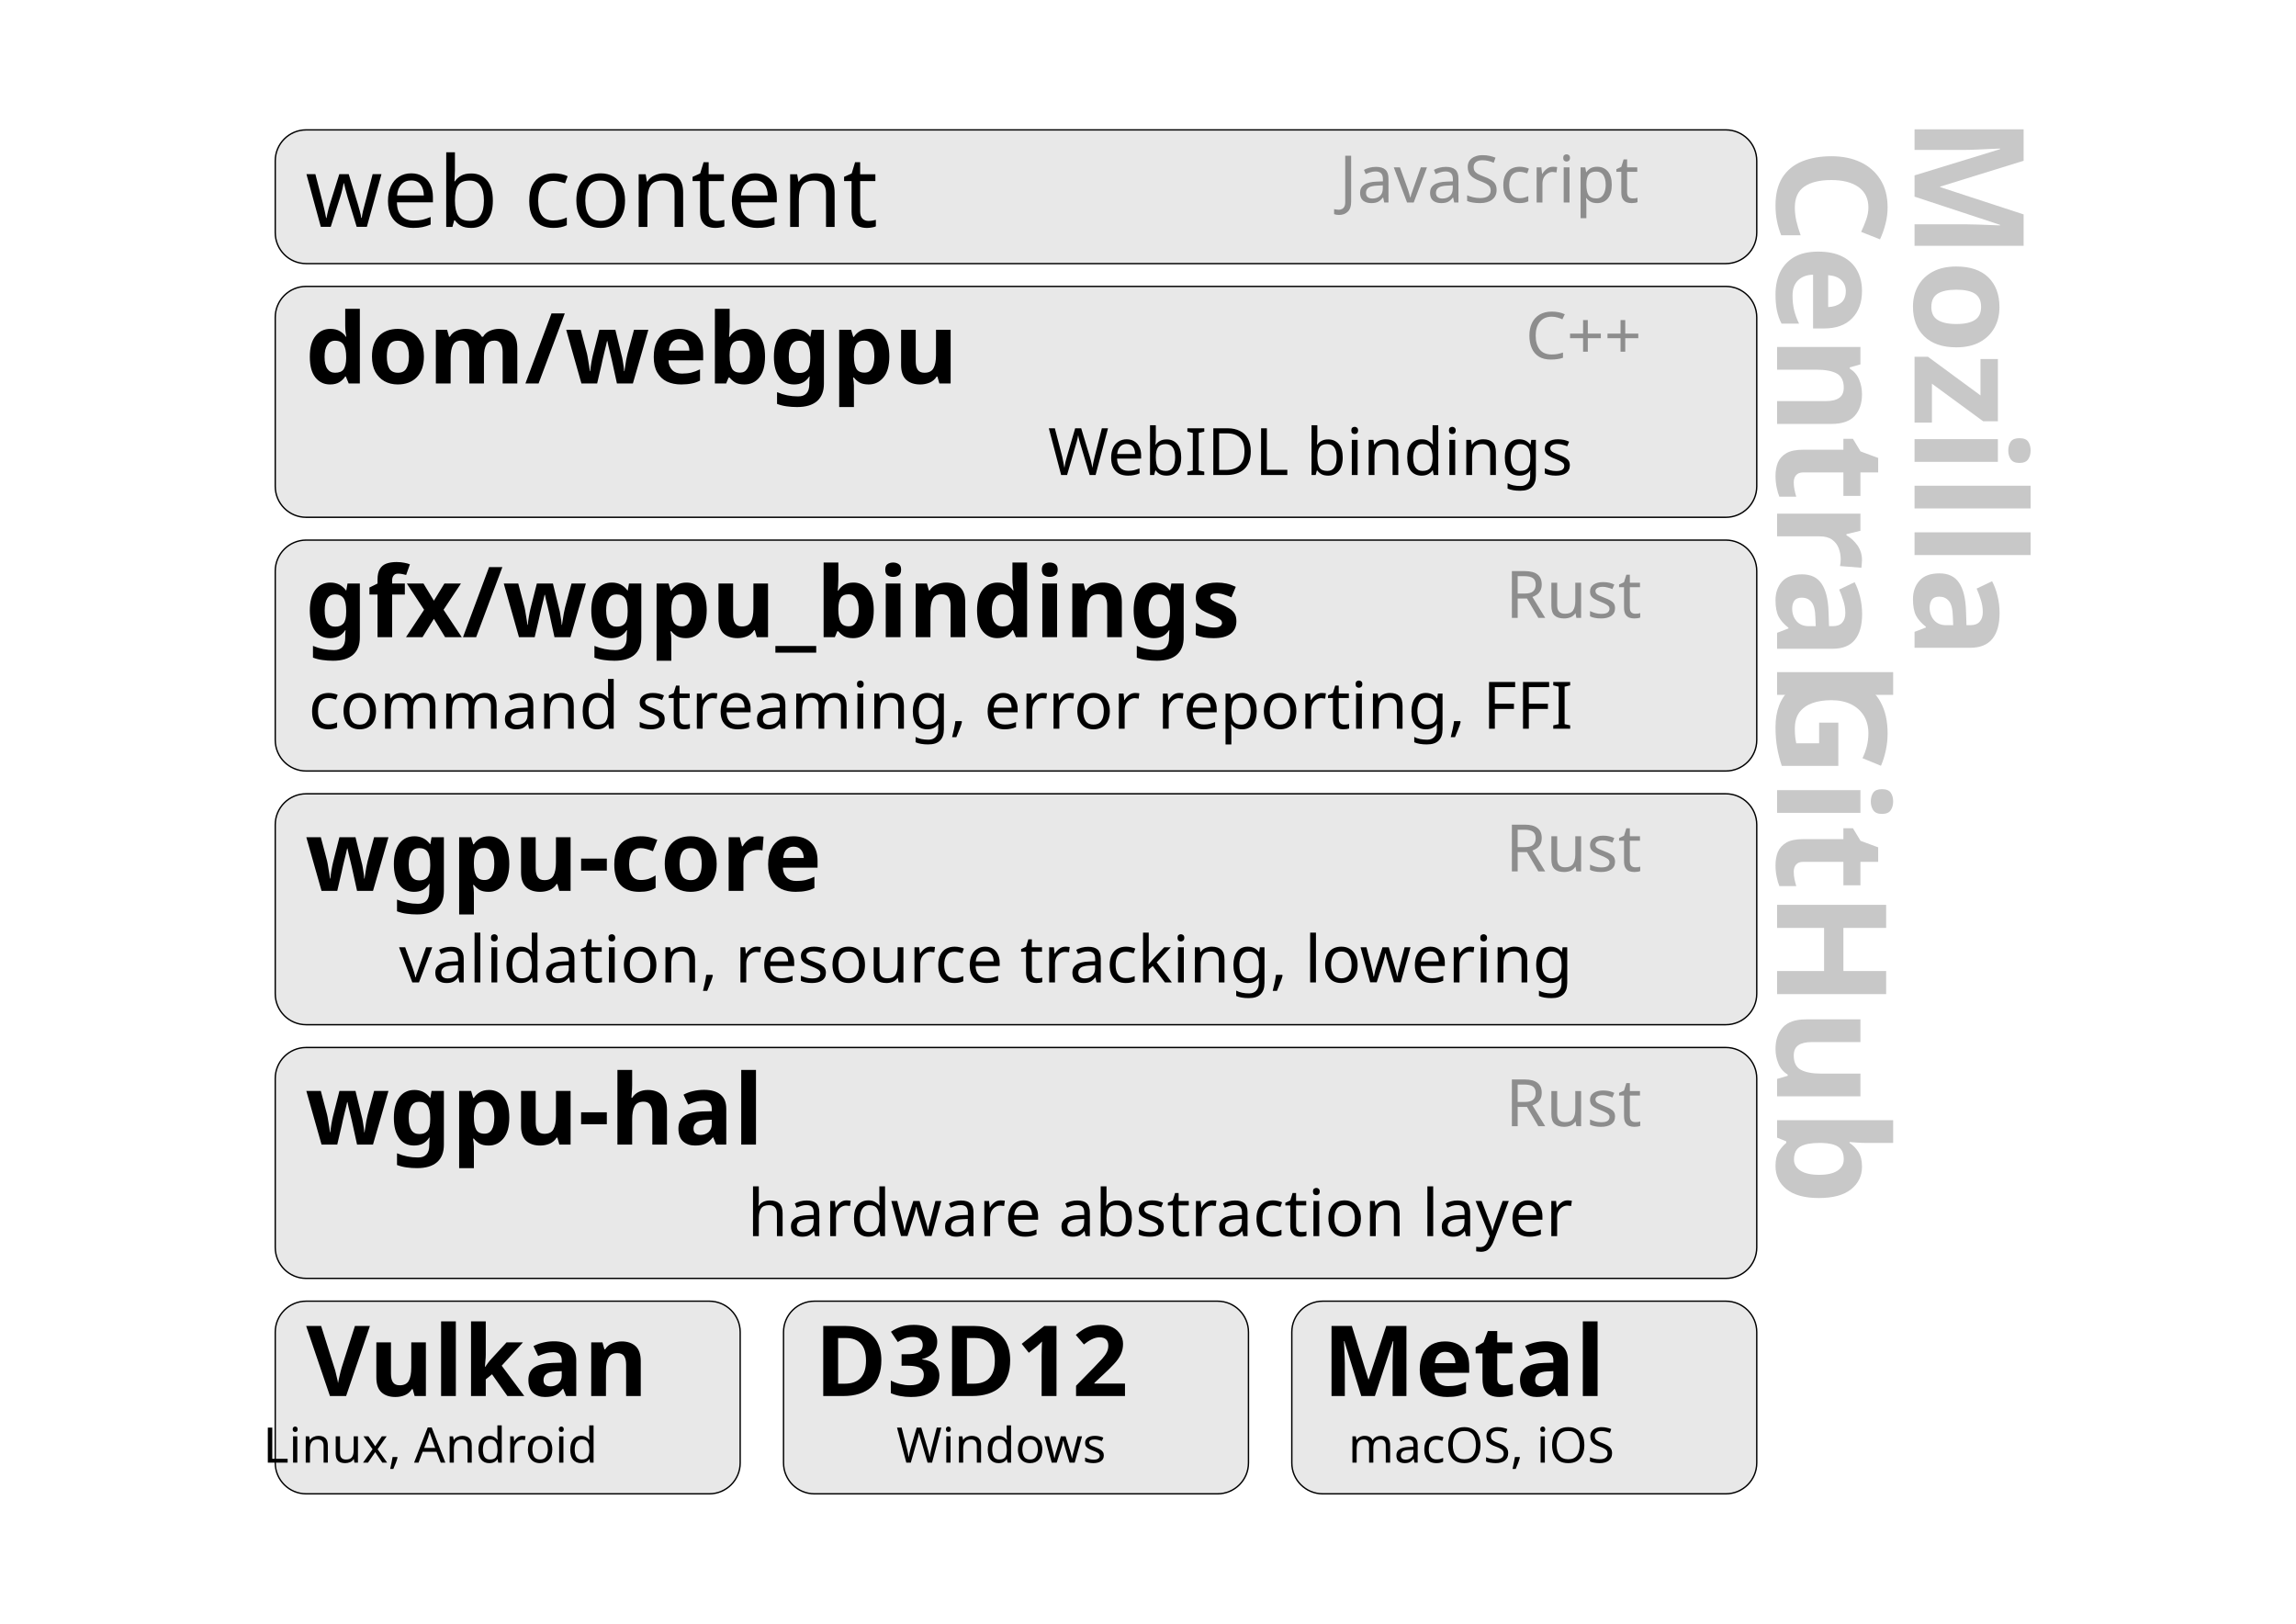
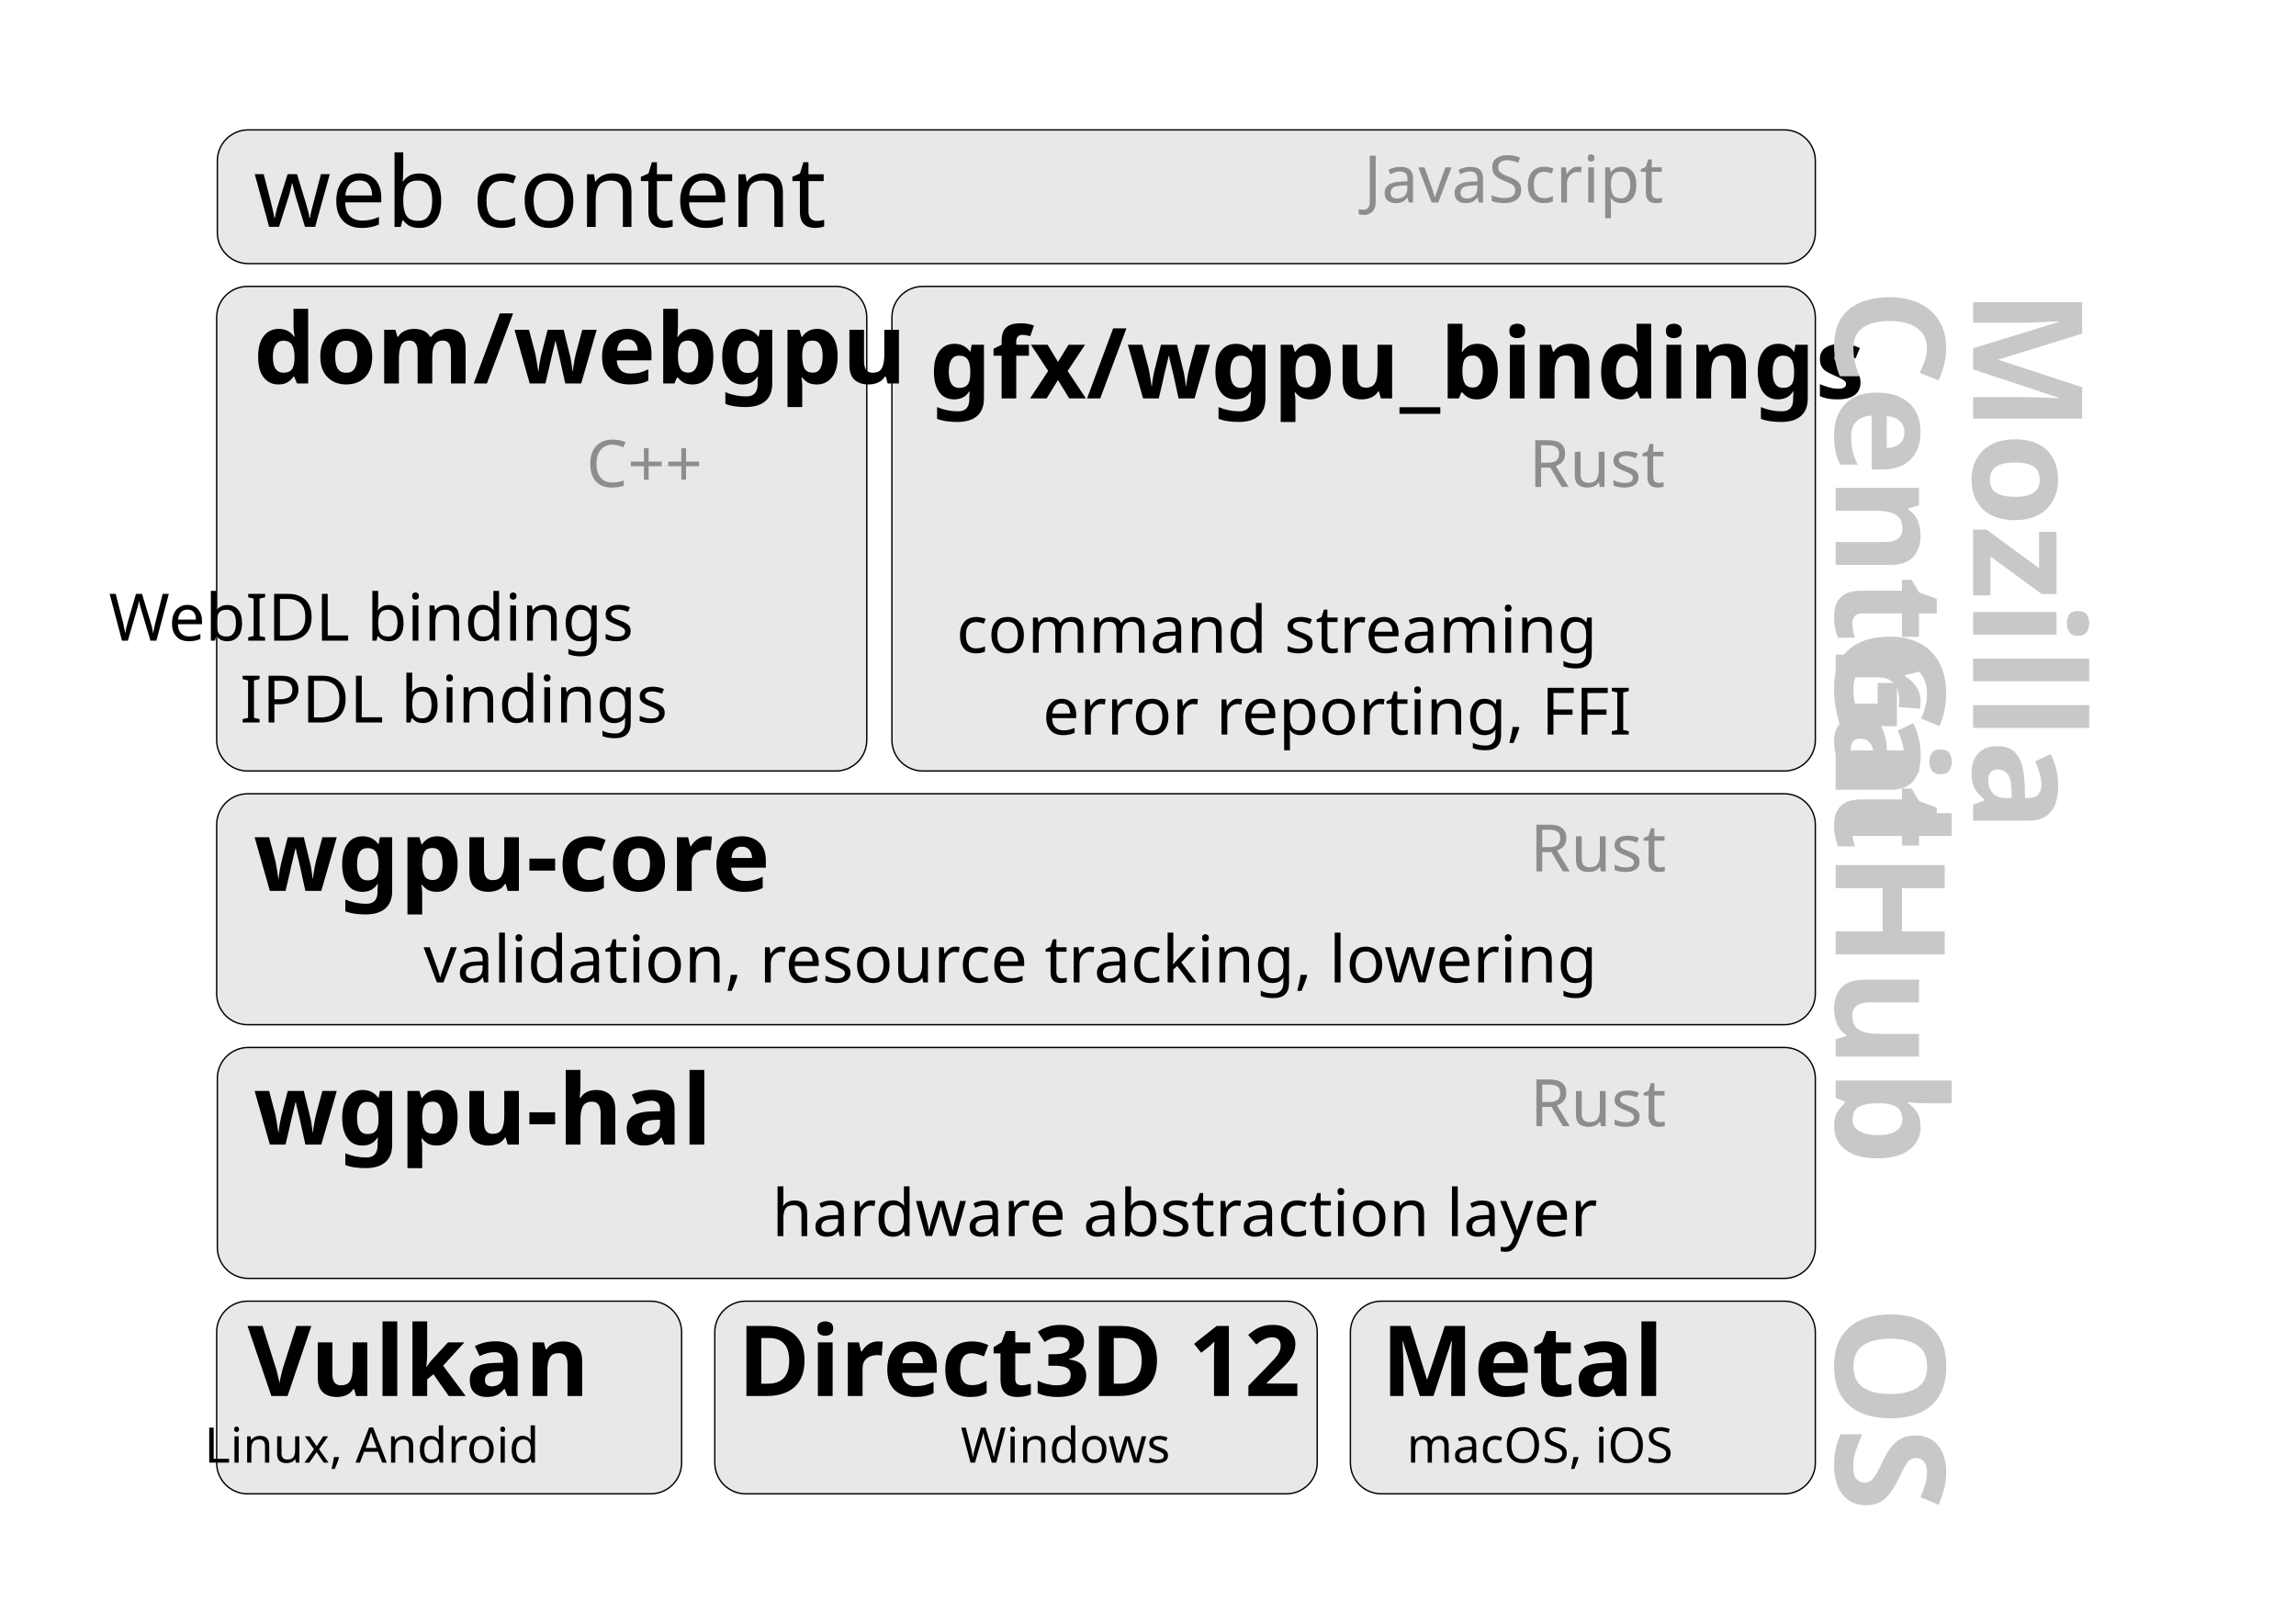
<svg xmlns="http://www.w3.org/2000/svg" width="297mm" height="210mm" viewBox="0 0 297 210" version="1.1" id="svg5">
  <defs id="defs2">
    <rect x="198.47" y="698.119" width="130.528" height="38.195" id="rect993" />
  </defs>
  <g id="layer1">
-     <text xml:space="preserve" style="font-style:normal;font-variant:normal;font-weight:normal;font-stretch:normal;font-size:2.822px;font-family:'Titillium Web';-inkscape-font-specification:'Titillium Web, Normal';font-variant-ligatures:normal;font-variant-caps:normal;font-variant-numeric:normal;font-variant-east-asian:normal;fill:#000000;fill-opacity:1;stroke:none;stroke-width:0.265;stroke-opacity:1" x="29.83" y="200.163" id="text3183">
-       <tspan id="tspan3181" style="stroke-width:0.265" x="29.83" y="200.163" />
-     </text>
-     <text xml:space="preserve" style="font-style:normal;font-variant:normal;font-weight:normal;font-stretch:normal;font-size:8.467px;font-family:'Titillium Web';-inkscape-font-specification:'Titillium Web, Normal';font-variant-ligatures:normal;font-variant-caps:normal;font-variant-numeric:normal;font-variant-east-asian:normal;fill:#000000;fill-opacity:1;stroke:none;stroke-width:0.265;stroke-opacity:1" x="122.388" y="201.164" id="text3191">
-       <tspan id="tspan3189" style="stroke-width:0.265" x="122.388" y="201.164" />
-     </text>
-     <g id="g8521" transform="translate(17.42166)">
-       <g id="g4701" transform="translate(-21.64046,-10.30168)">
-         <rect style="fill:#000000;fill-opacity:0.09;stroke:#000000;stroke-width:0.177;stroke-opacity:1" id="rect1538-5-1" width="191.641" height="29.864" x="39.823" y="80.154" rx="4" ry="4" />
-         <text xml:space="preserve" style="font-style:normal;font-variant:normal;font-weight:bold;font-stretch:normal;font-size:12.7px;font-family:'Titillium Web';-inkscape-font-specification:'Titillium Web Bold';font-variant-ligatures:normal;font-variant-caps:normal;font-variant-numeric:normal;font-variant-east-asian:normal;fill:#000000;fill-opacity:1;stroke:none;stroke-width:0.265;stroke-opacity:1" x="43.718" y="92.713" id="text3187-0-7">
-           <tspan id="tspan3185-4-2" style="font-style:normal;font-variant:normal;font-weight:bold;font-stretch:normal;font-size:12.7px;font-family:'Titillium Web';-inkscape-font-specification:'Titillium Web Bold';stroke-width:0.265" x="43.718" y="92.713">gfx/wgpu_bindings</tspan>
+     <g id="g9226" transform="translate(7.578658)">
+       <text xml:space="preserve" style="font-style:normal;font-variant:normal;font-weight:normal;font-stretch:normal;font-size:2.822px;font-family:'Titillium Web';-inkscape-font-specification:'Titillium Web, Normal';font-variant-ligatures:normal;font-variant-caps:normal;font-variant-numeric:normal;font-variant-east-asian:normal;fill:#000000;fill-opacity:1;stroke:none;stroke-width:0.265;stroke-opacity:1" x="29.83" y="200.163" id="text3183">
+         <tspan id="tspan3181" style="stroke-width:0.265" x="29.83" y="200.163" />
+       </text>
+       <text xml:space="preserve" style="font-style:normal;font-variant:normal;font-weight:normal;font-stretch:normal;font-size:8.467px;font-family:'Titillium Web';-inkscape-font-specification:'Titillium Web, Normal';font-variant-ligatures:normal;font-variant-caps:normal;font-variant-numeric:normal;font-variant-east-asian:normal;fill:#000000;fill-opacity:1;stroke:none;stroke-width:0.265;stroke-opacity:1" x="122.388" y="201.164" id="text3191">
+         <tspan id="tspan3189" style="stroke-width:0.265" x="122.388" y="201.164" />
+       </text>
+       <g id="g4701" transform="translate(-4.218794,-10.30168)">
+         <rect style="fill:#000000;fill-opacity:0.09;stroke:#000000;stroke-width:0.177;stroke-opacity:1" id="rect1538-5-1" width="119.45" height="62.675" x="112.015" y="47.342" rx="4" ry="4" />
+         <text xml:space="preserve" style="font-style:normal;font-variant:normal;font-weight:bold;font-stretch:normal;font-size:12.7px;font-family:'Titillium Web';-inkscape-font-specification:'Titillium Web Bold';font-variant-ligatures:normal;font-variant-caps:normal;font-variant-numeric:normal;font-variant-east-asian:normal;fill:#000000;fill-opacity:1;stroke:none;stroke-width:0.265;stroke-opacity:1" x="116.871" y="61.832" id="text3187-0-7">
+           <tspan id="tspan3185-4-2" style="font-style:normal;font-variant:normal;font-weight:bold;font-stretch:normal;font-size:12.7px;font-family:'Titillium Web';-inkscape-font-specification:'Titillium Web Bold';stroke-width:0.265" x="116.871" y="61.832">gfx/wgpu_bindings</tspan>
        </text>
-         <text xml:space="preserve" style="font-size:8.467px;line-height:normal;font-family:'Titillium Web';-inkscape-font-specification:'Titillium Web, Normal';text-align:end;text-decoration-color:#000000;text-anchor:end;fill:#000000;stroke-width:0.265;-inkscape-stroke:none;stop-color:#000000" x="227.478" y="104.55" id="text3195-8-7">
-           <tspan id="tspan3193-7-2" style="font-size:8.467px;text-align:end;text-anchor:end;stroke-width:0.265" x="227.478" y="104.55">command streaming, error reporting, FFI</tspan>
+         <text xml:space="preserve" style="font-size:8.467px;line-height:normal;font-family:'Titillium Web';-inkscape-font-specification:'Titillium Web, Normal';text-align:end;text-decoration-color:#000000;text-anchor:end;fill:#000000;stroke-width:0.265;-inkscape-stroke:none;stop-color:#000000" x="227.478" y="94.722" id="text3195-8-7">
+           <tspan id="tspan3193-7-2" style="font-size:8.467px;text-align:end;text-anchor:end;stroke-width:0.265" x="227.478" y="94.722">command streaming</tspan>
+           <tspan style="font-size:8.467px;text-align:end;text-anchor:end;stroke-width:0.265" x="227.478" y="105.305" id="tspan8917">error reporting, FFI</tspan>
        </text>
      </g>
-       <g id="g4701-7" transform="translate(-21.64046,-43.11303)">
-         <rect style="fill:#000000;fill-opacity:0.09;stroke:#000000;stroke-width:0.177;stroke-opacity:1" id="rect1538-5-1-3" width="191.641" height="29.864" x="39.823" y="80.154" rx="4" ry="4" />
-         <text xml:space="preserve" style="font-style:normal;font-variant:normal;font-weight:bold;font-stretch:normal;font-size:12.7px;font-family:'Titillium Web';-inkscape-font-specification:'Titillium Web Bold';font-variant-ligatures:normal;font-variant-caps:normal;font-variant-numeric:normal;font-variant-east-asian:normal;fill:#000000;fill-opacity:1;stroke:none;stroke-width:0.265;stroke-opacity:1" x="43.718" y="92.713" id="text3187-0-7-6">
-           <tspan id="tspan3185-4-2-5" style="font-style:normal;font-variant:normal;font-weight:bold;font-stretch:normal;font-size:12.7px;font-family:'Titillium Web';-inkscape-font-specification:'Titillium Web Bold';stroke-width:0.265" x="43.718" y="92.713">dom/webgpu</tspan>
+       <g id="g4701-7" transform="translate(-4.218794,-43.11303)">
+         <rect style="fill:#000000;fill-opacity:0.09;stroke:#000000;stroke-width:0.177;stroke-opacity:1" id="rect1538-5-1-3" width="84.096" height="62.675" x="24.666" y="80.154" rx="4" ry="4" />
+         <text xml:space="preserve" style="font-style:normal;font-variant:normal;font-weight:bold;font-stretch:normal;font-size:12.7px;font-family:'Titillium Web';-inkscape-font-specification:'Titillium Web Bold';font-variant-ligatures:normal;font-variant-caps:normal;font-variant-numeric:normal;font-variant-east-asian:normal;fill:#000000;fill-opacity:1;stroke:none;stroke-width:0.265;stroke-opacity:1" x="29.452" y="92.713" id="text3187-0-7-6">
+           <tspan id="tspan3185-4-2-5" style="font-style:normal;font-variant:normal;font-weight:bold;font-stretch:normal;font-size:12.7px;font-family:'Titillium Web';-inkscape-font-specification:'Titillium Web Bold';stroke-width:0.265" x="29.452" y="92.713">dom/webgpu</tspan>
        </text>
-         <text xml:space="preserve" style="font-size:8.467px;line-height:normal;font-family:'Titillium Web';-inkscape-font-specification:'Titillium Web, Normal';text-align:end;text-decoration-color:#000000;text-anchor:end;fill:#000000;stroke-width:0.265;-inkscape-stroke:none;stop-color:#000000" x="227.478" y="104.55" id="text3195-8-7-63">
-           <tspan id="tspan3193-7-2-9" style="font-size:8.467px;text-align:end;text-anchor:end;stroke-width:0.265" x="227.478" y="104.55">WebIDL bindings</tspan>
+         <text xml:space="preserve" style="font-size:8.467px;line-height:normal;font-family:'Titillium Web';-inkscape-font-specification:'Titillium Web, Normal';text-align:end;text-decoration-color:#000000;text-anchor:end;fill:#000000;stroke-width:0.265;stop-color:#000000" x="102.815" y="125.97" id="text3195-8-7-63">
+           <tspan id="tspan3193-7-2-9" style="font-size:8.467px;text-align:end;text-anchor:end;stroke-width:0.265" x="102.815" y="125.97">WebIDL bindings</tspan>
+           <tspan style="font-size:8.467px;text-align:end;text-anchor:end;stroke-width:0.265" x="102.815" y="136.553" id="tspan8839">IPDL bindings</tspan>
        </text>
      </g>
-     </g>
-     <g id="g4701-7-4" transform="translate(-4.218794,-63.35586)">
-       <rect style="fill:#000000;fill-opacity:0.09;stroke:#000000;stroke-width:0.177;stroke-opacity:1" id="rect1538-5-1-3-8" width="191.641" height="17.295" x="39.823" y="80.154" rx="4" ry="4" />
-       <text xml:space="preserve" style="font-style:normal;font-variant:normal;font-weight:bold;font-stretch:normal;font-size:12.7px;font-family:'Titillium Web';-inkscape-font-specification:'Titillium Web Bold';font-variant-ligatures:normal;font-variant-caps:normal;font-variant-numeric:normal;font-variant-east-asian:normal;fill:#000000;fill-opacity:1;stroke:none;stroke-width:0.265;stroke-opacity:1" x="43.718" y="92.713" id="text3187-0-7-6-1">
-         <tspan id="tspan3185-4-2-5-2" style="font-style:normal;font-variant:normal;font-weight:normal;font-stretch:normal;font-size:12.7px;font-family:'Titillium Web';-inkscape-font-specification:'Titillium Web';stroke-width:0.265" x="43.718" y="92.713">web content</tspan>
-       </text>
-     </g>
-     <g id="g8535" transform="translate(17.42166)">
-       <g id="g4701-9" transform="translate(-21.64046,22.50967)">
-         <rect style="fill:#000000;fill-opacity:0.09;stroke:#000000;stroke-width:0.177;stroke-opacity:1" id="rect1538-5-1-0" width="191.641" height="29.864" x="39.823" y="80.154" rx="4" ry="4" />
-         <text xml:space="preserve" style="font-style:normal;font-variant:normal;font-weight:bold;font-stretch:normal;font-size:12.7px;font-family:'Titillium Web';-inkscape-font-specification:'Titillium Web Bold';font-variant-ligatures:normal;font-variant-caps:normal;font-variant-numeric:normal;font-variant-east-asian:normal;fill:#000000;fill-opacity:1;stroke:none;stroke-width:0.265;stroke-opacity:1" x="43.718" y="92.713" id="text3187-0-7-8">
-           <tspan id="tspan3185-4-2-8" style="font-style:normal;font-variant:normal;font-weight:bold;font-stretch:normal;font-size:12.7px;font-family:'Titillium Web';-inkscape-font-specification:'Titillium Web Bold';stroke-width:0.265" x="43.718" y="92.713">wgpu-core</tspan>
-         </text>
-         <text xml:space="preserve" style="font-size:8.467px;line-height:normal;font-family:'Titillium Web';-inkscape-font-specification:'Titillium Web, Normal';text-align:end;text-decoration-color:#000000;text-anchor:end;fill:#000000;stroke-width:0.265;-inkscape-stroke:none;stop-color:#000000" x="227.478" y="104.55" id="text3195-8-7-5">
-           <tspan id="tspan3193-7-2-0" style="font-size:8.467px;text-align:end;text-anchor:end;stroke-width:0.265" x="227.478" y="104.55">validation, resource tracking, lowering</tspan>
+       <g id="g4701-7-4" transform="translate(-4.218794,-63.35586)">
+         <rect style="fill:#000000;fill-opacity:0.09;stroke:#000000;stroke-width:0.177;stroke-opacity:1" id="rect1538-5-1-3-8" width="206.71" height="17.295" x="24.755" y="80.154" rx="4" ry="4" />
+         <text xml:space="preserve" style="font-style:normal;font-variant:normal;font-weight:bold;font-stretch:normal;font-size:12.7px;font-family:'Titillium Web';-inkscape-font-specification:'Titillium Web Bold';font-variant-ligatures:normal;font-variant-caps:normal;font-variant-numeric:normal;font-variant-east-asian:normal;fill:#000000;fill-opacity:1;stroke:none;stroke-width:0.265;stroke-opacity:1" x="29.452" y="92.713" id="text3187-0-7-6-1">
+           <tspan id="tspan3185-4-2-5-2" style="font-style:normal;font-variant:normal;font-weight:normal;font-stretch:normal;font-size:12.7px;font-family:'Titillium Web';-inkscape-font-specification:'Titillium Web';stroke-width:0.265" x="29.452" y="92.713">web content</tspan>
        </text>
      </g>
-       <g id="g4701-96" transform="translate(-21.64046,55.32103)">
-         <rect style="fill:#000000;fill-opacity:0.09;stroke:#000000;stroke-width:0.177;stroke-opacity:1" id="rect1538-5-1-38" width="191.641" height="29.864" x="39.823" y="80.154" rx="4" ry="4" />
-         <text xml:space="preserve" style="font-style:normal;font-variant:normal;font-weight:bold;font-stretch:normal;font-size:12.7px;font-family:'Titillium Web';-inkscape-font-specification:'Titillium Web Bold';font-variant-ligatures:normal;font-variant-caps:normal;font-variant-numeric:normal;font-variant-east-asian:normal;fill:#000000;fill-opacity:1;stroke:none;stroke-width:0.265;stroke-opacity:1" x="43.718" y="92.713" id="text3187-0-7-5">
-           <tspan id="tspan3185-4-2-6" style="font-style:normal;font-variant:normal;font-weight:bold;font-stretch:normal;font-size:12.7px;font-family:'Titillium Web';-inkscape-font-specification:'Titillium Web Bold';stroke-width:0.265" x="43.718" y="92.713">wgpu-hal</tspan>
-         </text>
-         <text xml:space="preserve" style="font-size:8.467px;line-height:normal;font-family:'Titillium Web';-inkscape-font-specification:'Titillium Web, Normal';text-align:end;text-decoration-color:#000000;text-anchor:end;fill:#000000;stroke-width:0.265;-inkscape-stroke:none;stop-color:#000000" x="227.478" y="104.55" id="text3195-8-7-1">
-           <tspan id="tspan3193-7-2-1" style="font-size:8.467px;text-align:end;text-anchor:end;stroke-width:0.265" x="227.478" y="104.55">hardware abstraction layer</tspan>
-         </text>
+       <g id="g8535" transform="translate(17.42166)">
+         <g id="g4701-9" transform="translate(-21.64046,22.50967)">
+           <rect style="fill:#000000;fill-opacity:0.09;stroke:#000000;stroke-width:0.177;stroke-opacity:1" id="rect1538-5-1-0" width="206.799" height="29.864" x="24.666" y="80.154" rx="4" ry="4" />
+           <text xml:space="preserve" style="font-style:normal;font-variant:normal;font-weight:bold;font-stretch:normal;font-size:12.7px;font-family:'Titillium Web';-inkscape-font-specification:'Titillium Web Bold';font-variant-ligatures:normal;font-variant-caps:normal;font-variant-numeric:normal;font-variant-east-asian:normal;fill:#000000;fill-opacity:1;stroke:none;stroke-width:0.265;stroke-opacity:1" x="29.452" y="92.713" id="text3187-0-7-8">
+             <tspan id="tspan3185-4-2-8" style="font-style:normal;font-variant:normal;font-weight:bold;font-stretch:normal;font-size:12.7px;font-family:'Titillium Web';-inkscape-font-specification:'Titillium Web Bold';stroke-width:0.265" x="29.452" y="92.713">wgpu-core</tspan>
+           </text>
+           <text xml:space="preserve" style="font-size:8.467px;line-height:normal;font-family:'Titillium Web';-inkscape-font-specification:'Titillium Web, Normal';text-align:end;text-decoration-color:#000000;text-anchor:end;fill:#000000;stroke-width:0.265;-inkscape-stroke:none;stop-color:#000000" x="227.478" y="104.55" id="text3195-8-7-5">
+             <tspan id="tspan3193-7-2-0" style="font-size:8.467px;text-align:end;text-anchor:end;stroke-width:0.265" x="227.478" y="104.55">validation, resource tracking, lowering</tspan>
+           </text>
+         </g>
+         <g id="g4701-96" transform="translate(-21.64046,55.32103)">
+           <rect style="fill:#000000;fill-opacity:0.09;stroke:#000000;stroke-width:0.177;stroke-opacity:1" id="rect1538-5-1-38" width="206.71" height="29.864" x="24.755" y="80.154" rx="4" ry="4" />
+           <text xml:space="preserve" style="font-style:normal;font-variant:normal;font-weight:bold;font-stretch:normal;font-size:12.7px;font-family:'Titillium Web';-inkscape-font-specification:'Titillium Web Bold';font-variant-ligatures:normal;font-variant-caps:normal;font-variant-numeric:normal;font-variant-east-asian:normal;fill:#000000;fill-opacity:1;stroke:none;stroke-width:0.265;stroke-opacity:1" x="29.452" y="92.713" id="text3187-0-7-5">
+             <tspan id="tspan3185-4-2-6" style="font-style:normal;font-variant:normal;font-weight:bold;font-stretch:normal;font-size:12.7px;font-family:'Titillium Web';-inkscape-font-specification:'Titillium Web Bold';stroke-width:0.265" x="29.452" y="92.713">wgpu-hal</tspan>
+           </text>
+           <text xml:space="preserve" style="font-size:8.467px;line-height:normal;font-family:'Titillium Web';-inkscape-font-specification:'Titillium Web, Normal';text-align:end;text-decoration-color:#000000;text-anchor:end;fill:#000000;stroke-width:0.265;-inkscape-stroke:none;stop-color:#000000" x="227.478" y="104.55" id="text3195-8-7-1">
+             <tspan id="tspan3193-7-2-1" style="font-size:8.467px;text-align:end;text-anchor:end;stroke-width:0.265" x="227.478" y="104.55">hardware abstraction layer</tspan>
+           </text>
+         </g>
      </g>
-     </g>
-     <g id="g5324" transform="translate(-4.218794,6.592852)">
-       <g id="g5158">
+       <g id="g5158" transform="translate(-19.37611,6.592852)">
        <rect style="font-variation-settings:normal;fill:#000000;fill-opacity:0.09;fill-rule:evenodd;stroke:#000000;stroke-width:0.177;stroke-linecap:butt;stroke-linejoin:miter;stroke-miterlimit:4;stroke-dasharray:none;stroke-dashoffset:0;stroke-opacity:1;stop-color:#000000" id="rect4846" width="60.143" height="24.916" x="39.823" y="161.693" rx="4" ry="4" />
        <text xml:space="preserve" style="font-style:normal;font-variant:normal;font-weight:bold;font-stretch:normal;font-size:12.7px;line-height:normal;font-family:'Titillium Web';-inkscape-font-specification:'Titillium Web, Bold';font-variant-ligatures:normal;font-variant-caps:normal;font-variant-numeric:normal;font-variant-east-asian:normal;text-decoration-color:#000000;fill:#000000;stroke-width:0.265;-inkscape-stroke:none;stop-color:#000000" x="43.82" y="173.959" id="text4919">
          <tspan id="tspan4917" style="font-style:normal;font-variant:normal;font-weight:bold;font-stretch:normal;font-size:12.7px;font-family:'Titillium Web';-inkscape-font-specification:'Titillium Web, Bold';font-variant-ligatures:normal;font-variant-caps:normal;font-variant-numeric:normal;font-variant-east-asian:normal;stroke-width:0.265" x="43.82" y="173.959">Vulkan</tspan>
        </text>
        <text xml:space="preserve" style="font-size:6.35px;line-height:normal;font-family:'Titillium Web';-inkscape-font-specification:'Titillium Web, Normal';text-align:end;text-decoration-color:#000000;text-anchor:end;fill:#000000;stroke-width:0.265;-inkscape-stroke:none;stop-color:#000000" x="96.41" y="182.579" id="text3195-1">
          <tspan id="tspan3193-1" style="font-size:6.35px;text-align:end;text-anchor:end;stroke-width:0.265" x="96.41" y="182.579">Linux, Android</tspan>
        </text>
      </g>
-       <g id="g5158-5" transform="translate(65.74923)">
-         <rect style="font-variation-settings:normal;fill:#000000;fill-opacity:0.09;fill-rule:evenodd;stroke:#000000;stroke-width:0.177;stroke-linecap:butt;stroke-linejoin:miter;stroke-miterlimit:4;stroke-dasharray:none;stroke-dashoffset:0;stroke-opacity:1;stop-color:#000000" id="rect4846-98" width="60.143" height="24.916" x="39.823" y="161.693" rx="4" ry="4" />
-         <text xml:space="preserve" style="font-style:normal;font-variant:normal;font-weight:bold;font-stretch:normal;font-size:12.7px;line-height:normal;font-family:'Titillium Web';-inkscape-font-specification:'Titillium Web, Bold';font-variant-ligatures:normal;font-variant-caps:normal;font-variant-numeric:normal;font-variant-east-asian:normal;text-decoration-color:#000000;fill:#000000;stroke-width:0.265;-inkscape-stroke:none;stop-color:#000000" x="43.82" y="173.959" id="text4919-48">
-           <tspan id="tspan4917-1" style="font-style:normal;font-variant:normal;font-weight:bold;font-stretch:normal;font-size:12.7px;font-family:'Titillium Web';-inkscape-font-specification:'Titillium Web, Bold';font-variant-ligatures:normal;font-variant-caps:normal;font-variant-numeric:normal;font-variant-east-asian:normal;stroke-width:0.265" x="43.82" y="173.959">D3D12</tspan>
+       <g id="g5158-5" transform="translate(48.88204,6.592852)">
+         <rect style="font-variation-settings:normal;fill:#000000;fill-opacity:0.09;fill-rule:evenodd;stroke:#000000;stroke-width:0.177;stroke-linecap:butt;stroke-linejoin:miter;stroke-miterlimit:4;stroke-dasharray:none;stroke-dashoffset:0;stroke-opacity:1;stop-color:#000000" id="rect4846-98" width="77.926" height="24.916" x="36.001" y="161.693" rx="4" ry="4" />
+         <text xml:space="preserve" style="font-style:normal;font-variant:normal;font-weight:bold;font-stretch:normal;font-size:12.7px;line-height:normal;font-family:'Titillium Web';-inkscape-font-specification:'Titillium Web, Bold';font-variant-ligatures:normal;font-variant-caps:normal;font-variant-numeric:normal;font-variant-east-asian:normal;text-decoration-color:#000000;fill:#000000;stroke-width:0.265;-inkscape-stroke:none;stop-color:#000000" x="38.952" y="173.959" id="text4919-48">
+           <tspan id="tspan4917-1" style="font-style:normal;font-variant:normal;font-weight:bold;font-stretch:normal;font-size:12.7px;font-family:'Titillium Web';-inkscape-font-specification:'Titillium Web, Bold';font-variant-ligatures:normal;font-variant-caps:normal;font-variant-numeric:normal;font-variant-east-asian:normal;stroke-width:0.265" x="38.952" y="173.959">Direct3D 12</tspan>
        </text>
-         <text xml:space="preserve" style="font-size:6.35px;line-height:normal;font-family:'Titillium Web';-inkscape-font-specification:'Titillium Web, Normal';text-align:end;text-decoration-color:#000000;text-anchor:end;fill:#000000;stroke-width:0.265;-inkscape-stroke:none;stop-color:#000000" x="96.41" y="182.579" id="text3195-1-0">
-           <tspan id="tspan3193-1-3" style="font-size:6.35px;text-align:end;text-anchor:end;stroke-width:0.265" x="96.41" y="182.579">Windows</tspan>
+         <text xml:space="preserve" style="font-size:6.35px;line-height:normal;font-family:'Titillium Web';-inkscape-font-specification:'Titillium Web, Normal';text-align:end;text-decoration-color:#000000;text-anchor:end;fill:#000000;stroke-width:0.265;-inkscape-stroke:none;stop-color:#000000" x="109.782" y="182.579" id="text3195-1-0">
+           <tspan id="tspan3193-1-3" style="font-size:6.35px;text-align:end;text-anchor:end;stroke-width:0.265" x="109.782" y="182.579">Windows</tspan>
        </text>
      </g>
-       <g id="g5158-0" transform="translate(131.4985)">
+       <g id="g5158-0" transform="translate(127.2797,6.592852)">
        <rect style="font-variation-settings:normal;fill:#000000;fill-opacity:0.09;fill-rule:evenodd;stroke:#000000;stroke-width:0.177;stroke-linecap:butt;stroke-linejoin:miter;stroke-miterlimit:4;stroke-dasharray:none;stroke-dashoffset:0;stroke-opacity:1;stop-color:#000000" id="rect4846-4" width="60.143" height="24.916" x="39.823" y="161.693" rx="4" ry="4" />
        <text xml:space="preserve" style="font-style:normal;font-variant:normal;font-weight:bold;font-stretch:normal;font-size:12.7px;line-height:normal;font-family:'Titillium Web';-inkscape-font-specification:'Titillium Web, Bold';font-variant-ligatures:normal;font-variant-caps:normal;font-variant-numeric:normal;font-variant-east-asian:normal;text-decoration-color:#000000;fill:#000000;stroke-width:0.265;-inkscape-stroke:none;stop-color:#000000" x="43.82" y="173.959" id="text4919-44">
          <tspan id="tspan4917-4" style="font-style:normal;font-variant:normal;font-weight:bold;font-stretch:normal;font-size:12.7px;font-family:'Titillium Web';-inkscape-font-specification:'Titillium Web, Bold';font-variant-ligatures:normal;font-variant-caps:normal;font-variant-numeric:normal;font-variant-east-asian:normal;stroke-width:0.265" x="43.82" y="173.959">Metal</tspan>
        </text>
        <text xml:space="preserve" style="font-size:6.35px;line-height:normal;font-family:'Titillium Web';-inkscape-font-specification:'Titillium Web, Normal';text-align:end;text-decoration-color:#000000;text-anchor:end;fill:#000000;stroke-width:0.265;-inkscape-stroke:none;stop-color:#000000" x="96.41" y="182.579" id="text3195-1-7">
          <tspan id="tspan3193-1-6" style="font-size:6.35px;text-align:end;text-anchor:end;stroke-width:0.265" x="96.41" y="182.579">macOS, iOS</tspan>
        </text>
      </g>
+       <text xml:space="preserve" style="font-style:normal;font-variant:normal;font-weight:normal;font-stretch:normal;font-size:8.467px;font-family:'Titillium Web';-inkscape-font-specification:'Titillium Web';font-variant-ligatures:normal;font-variant-caps:normal;font-variant-numeric:normal;font-variant-east-asian:normal;text-align:end;text-anchor:end;fill:#8d8d8d;fill-opacity:1;stroke:none;stroke-width:0.3;stroke-opacity:1" x="98.697" y="62.981" id="text5816">
+         <tspan id="tspan5814" style="font-size:8.467px;fill:#8d8d8d;fill-opacity:1;stroke-width:0.3" x="98.697" y="62.981">C++</tspan>
+       </text>
+       <text xml:space="preserve" style="font-style:normal;font-variant:normal;font-weight:normal;font-stretch:normal;font-size:8.467px;font-family:'Titillium Web';-inkscape-font-specification:'Titillium Web';font-variant-ligatures:normal;font-variant-caps:normal;font-variant-numeric:normal;font-variant-east-asian:normal;text-align:end;text-anchor:end;fill:#8d8d8d;fill-opacity:1;stroke:none;stroke-width:0.3;stroke-opacity:1" x="223.209" y="62.981" id="text5816-3">
+         <tspan id="tspan5814-1" style="font-size:8.467px;fill:#8d8d8d;fill-opacity:1;stroke-width:0.3" x="223.209" y="62.981">Rust</tspan>
+       </text>
+       <text xml:space="preserve" style="font-style:normal;font-variant:normal;font-weight:normal;font-stretch:normal;font-size:8.467px;font-family:'Titillium Web';-inkscape-font-specification:'Titillium Web';font-variant-ligatures:normal;font-variant-caps:normal;font-variant-numeric:normal;font-variant-east-asian:normal;text-align:end;text-anchor:end;fill:#8d8d8d;fill-opacity:1;stroke:none;stroke-width:0.3;stroke-opacity:1" x="223.361" y="112.704" id="text5816-3-7">
+         <tspan id="tspan5814-1-5" style="font-size:8.467px;fill:#8d8d8d;fill-opacity:1;stroke-width:0.3" x="223.361" y="112.704">Rust</tspan>
+       </text>
+       <text xml:space="preserve" style="font-style:normal;font-variant:normal;font-weight:normal;font-stretch:normal;font-size:8.467px;font-family:'Titillium Web';-inkscape-font-specification:'Titillium Web';font-variant-ligatures:normal;font-variant-caps:normal;font-variant-numeric:normal;font-variant-east-asian:normal;text-align:end;text-anchor:end;fill:#8d8d8d;fill-opacity:1;stroke:none;stroke-width:0.3;stroke-opacity:1" x="223.361" y="145.662" id="text5816-3-9">
+         <tspan id="tspan5814-1-6" style="font-size:8.467px;fill:#8d8d8d;fill-opacity:1;stroke-width:0.3" x="223.361" y="145.662">Rust</tspan>
+       </text>
+       <text xml:space="preserve" style="font-style:normal;font-variant:normal;font-weight:normal;font-stretch:normal;font-size:8.467px;font-family:'Titillium Web';-inkscape-font-specification:'Titillium Web';font-variant-ligatures:normal;font-variant-caps:normal;font-variant-numeric:normal;font-variant-east-asian:normal;text-align:end;text-anchor:end;fill:#8d8d8d;fill-opacity:1;stroke:none;stroke-width:0.3;stroke-opacity:1" x="223.006" y="26.19" id="text5816-3-2">
+         <tspan id="tspan5814-1-1" style="font-size:8.467px;fill:#8d8d8d;fill-opacity:1;stroke-width:0.3" x="223.006" y="26.19">JavaScript</tspan>
+       </text>
+       <text xml:space="preserve" style="font-style:normal;font-variant:normal;font-weight:bold;font-stretch:normal;font-size:19.756px;line-height:0.9;font-family:'Titillium Web';-inkscape-font-specification:'Titillium Web Bold';font-variant-ligatures:normal;font-variant-caps:normal;font-variant-numeric:normal;font-variant-east-asian:normal;text-align:start;text-anchor:start;fill:#c8c8c8;fill-opacity:1;stroke:none;stroke-width:0.3;stroke-opacity:1" x="37.301" y="-247.655" id="text6284" transform="rotate(90)">
+         <tspan id="tspan6282" style="font-style:normal;font-variant:normal;font-weight:bold;font-stretch:normal;font-size:19.756px;font-family:'Titillium Web';-inkscape-font-specification:'Titillium Web Bold';text-align:start;text-anchor:start;fill:#c8c8c8;fill-opacity:1;stroke-width:0.3" x="37.301" y="-247.655">Mozilla</tspan>
+         <tspan style="font-style:normal;font-variant:normal;font-weight:bold;font-stretch:normal;font-size:19.756px;font-family:'Titillium Web';-inkscape-font-specification:'Titillium Web Bold';text-align:start;text-anchor:start;fill:#c8c8c8;fill-opacity:1;stroke-width:0.3" x="37.301" y="-229.875" id="tspan6338">Central</tspan>
+       </text>
+       <text xml:space="preserve" style="font-style:normal;font-variant:normal;font-weight:bold;font-stretch:normal;font-size:19.756px;line-height:0.9;font-family:'Titillium Web';-inkscape-font-specification:'Titillium Web Bold';font-variant-ligatures:normal;font-variant-caps:normal;font-variant-numeric:normal;font-variant-east-asian:normal;text-align:start;text-anchor:start;fill:#c8c8c8;fill-opacity:1;stroke:none;stroke-width:0.3;stroke-opacity:1" x="168.861" y="-229.875" id="text6284-74" transform="rotate(90)">
+         <tspan style="font-style:normal;font-variant:normal;font-weight:bold;font-stretch:normal;font-size:19.756px;font-family:'Titillium Web';-inkscape-font-specification:'Titillium Web Bold';text-align:start;text-anchor:start;fill:#c8c8c8;fill-opacity:1;stroke-width:0.3" x="168.861" y="-229.875" id="tspan9076">OS</tspan>
+       </text>
+       <text xml:space="preserve" style="font-style:normal;font-variant:normal;font-weight:bold;font-stretch:normal;font-size:19.756px;line-height:0.9;font-family:'Titillium Web';-inkscape-font-specification:'Titillium Web Bold';font-variant-ligatures:normal;font-variant-caps:normal;font-variant-numeric:normal;font-variant-east-asian:normal;text-align:center;text-anchor:middle;fill:#c8c8c8;fill-opacity:1;stroke:none;stroke-width:0.3;stroke-opacity:1" x="133.932" y="-229.875" id="text6284-7" transform="rotate(90)">
+         <tspan style="font-style:normal;font-variant:normal;font-weight:bold;font-stretch:normal;font-size:19.756px;font-family:'Titillium Web';-inkscape-font-specification:'Titillium Web Bold';text-align:center;text-anchor:middle;fill:#c8c8c8;fill-opacity:1;stroke-width:0.3" x="133.932" y="-229.875" id="tspan6338-5">GitHub</tspan>
+       </text>
    </g>
-     <text xml:space="preserve" style="font-style:normal;font-variant:normal;font-weight:normal;font-stretch:normal;font-size:8.467px;font-family:'Titillium Web';-inkscape-font-specification:'Titillium Web';font-variant-ligatures:normal;font-variant-caps:normal;font-variant-numeric:normal;font-variant-east-asian:normal;text-align:end;text-anchor:end;fill:#8d8d8d;fill-opacity:1;stroke:none;stroke-width:0.3;stroke-opacity:1" x="223.361" y="46.425" id="text5816">
-       <tspan id="tspan5814" style="font-size:8.467px;fill:#8d8d8d;fill-opacity:1;stroke-width:0.3" x="223.361" y="46.425">C++</tspan>
-     </text>
-     <text xml:space="preserve" style="font-style:normal;font-variant:normal;font-weight:normal;font-stretch:normal;font-size:8.467px;font-family:'Titillium Web';-inkscape-font-specification:'Titillium Web';font-variant-ligatures:normal;font-variant-caps:normal;font-variant-numeric:normal;font-variant-east-asian:normal;text-align:end;text-anchor:end;fill:#8d8d8d;fill-opacity:1;stroke:none;stroke-width:0.3;stroke-opacity:1" x="223.361" y="79.91" id="text5816-3">
-       <tspan id="tspan5814-1" style="font-size:8.467px;fill:#8d8d8d;fill-opacity:1;stroke-width:0.3" x="223.361" y="79.91">Rust</tspan>
-     </text>
-     <text xml:space="preserve" style="font-style:normal;font-variant:normal;font-weight:normal;font-stretch:normal;font-size:8.467px;font-family:'Titillium Web';-inkscape-font-specification:'Titillium Web';font-variant-ligatures:normal;font-variant-caps:normal;font-variant-numeric:normal;font-variant-east-asian:normal;text-align:end;text-anchor:end;fill:#8d8d8d;fill-opacity:1;stroke:none;stroke-width:0.3;stroke-opacity:1" x="223.361" y="112.704" id="text5816-3-7">
-       <tspan id="tspan5814-1-5" style="font-size:8.467px;fill:#8d8d8d;fill-opacity:1;stroke-width:0.3" x="223.361" y="112.704">Rust</tspan>
-     </text>
-     <text xml:space="preserve" style="font-style:normal;font-variant:normal;font-weight:normal;font-stretch:normal;font-size:8.467px;font-family:'Titillium Web';-inkscape-font-specification:'Titillium Web';font-variant-ligatures:normal;font-variant-caps:normal;font-variant-numeric:normal;font-variant-east-asian:normal;text-align:end;text-anchor:end;fill:#8d8d8d;fill-opacity:1;stroke:none;stroke-width:0.3;stroke-opacity:1" x="223.361" y="145.662" id="text5816-3-9">
-       <tspan id="tspan5814-1-6" style="font-size:8.467px;fill:#8d8d8d;fill-opacity:1;stroke-width:0.3" x="223.361" y="145.662">Rust</tspan>
-     </text>
-     <text xml:space="preserve" style="font-style:normal;font-variant:normal;font-weight:normal;font-stretch:normal;font-size:8.467px;font-family:'Titillium Web';-inkscape-font-specification:'Titillium Web';font-variant-ligatures:normal;font-variant-caps:normal;font-variant-numeric:normal;font-variant-east-asian:normal;text-align:end;text-anchor:end;fill:#8d8d8d;fill-opacity:1;stroke:none;stroke-width:0.3;stroke-opacity:1" x="223.006" y="26.19" id="text5816-3-2">
-       <tspan id="tspan5814-1-1" style="font-size:8.467px;fill:#8d8d8d;fill-opacity:1;stroke-width:0.3" x="223.006" y="26.19">JavaScript</tspan>
-     </text>
-     <text xml:space="preserve" style="font-style:normal;font-variant:normal;font-weight:bold;font-stretch:normal;font-size:19.756px;line-height:0.9;font-family:'Titillium Web';-inkscape-font-specification:'Titillium Web Bold';font-variant-ligatures:normal;font-variant-caps:normal;font-variant-numeric:normal;font-variant-east-asian:normal;text-align:center;text-anchor:middle;fill:#c8c8c8;fill-opacity:1;stroke:none;stroke-width:0.3;stroke-opacity:1" x="68.082" y="-247.655" id="text6284" transform="rotate(90)">
-       <tspan id="tspan6282" style="font-style:normal;font-variant:normal;font-weight:bold;font-stretch:normal;font-size:19.756px;font-family:'Titillium Web';-inkscape-font-specification:'Titillium Web Bold';text-align:center;text-anchor:middle;fill:#c8c8c8;fill-opacity:1;stroke-width:0.3" x="68.082" y="-247.655">Mozilla</tspan>
-       <tspan style="font-style:normal;font-variant:normal;font-weight:bold;font-stretch:normal;font-size:19.756px;font-family:'Titillium Web';-inkscape-font-specification:'Titillium Web Bold';text-align:center;text-anchor:middle;fill:#c8c8c8;fill-opacity:1;stroke-width:0.3" x="68.082" y="-229.875" id="tspan6338">Central</tspan>
-     </text>
-     <text xml:space="preserve" style="font-style:normal;font-variant:normal;font-weight:bold;font-stretch:normal;font-size:19.756px;line-height:0.9;font-family:'Titillium Web';-inkscape-font-specification:'Titillium Web Bold';font-variant-ligatures:normal;font-variant-caps:normal;font-variant-numeric:normal;font-variant-east-asian:normal;text-align:center;text-anchor:middle;fill:#c8c8c8;fill-opacity:1;stroke:none;stroke-width:0.3;stroke-opacity:1" x="133.932" y="-229.875" id="text6284-7" transform="rotate(90)">
-       <tspan style="font-style:normal;font-variant:normal;font-weight:bold;font-stretch:normal;font-size:19.756px;font-family:'Titillium Web';-inkscape-font-specification:'Titillium Web Bold';text-align:center;text-anchor:middle;fill:#c8c8c8;fill-opacity:1;stroke-width:0.3" x="133.932" y="-229.875" id="tspan6338-5">GitHub</tspan>
-     </text>
  </g>
</svg>
